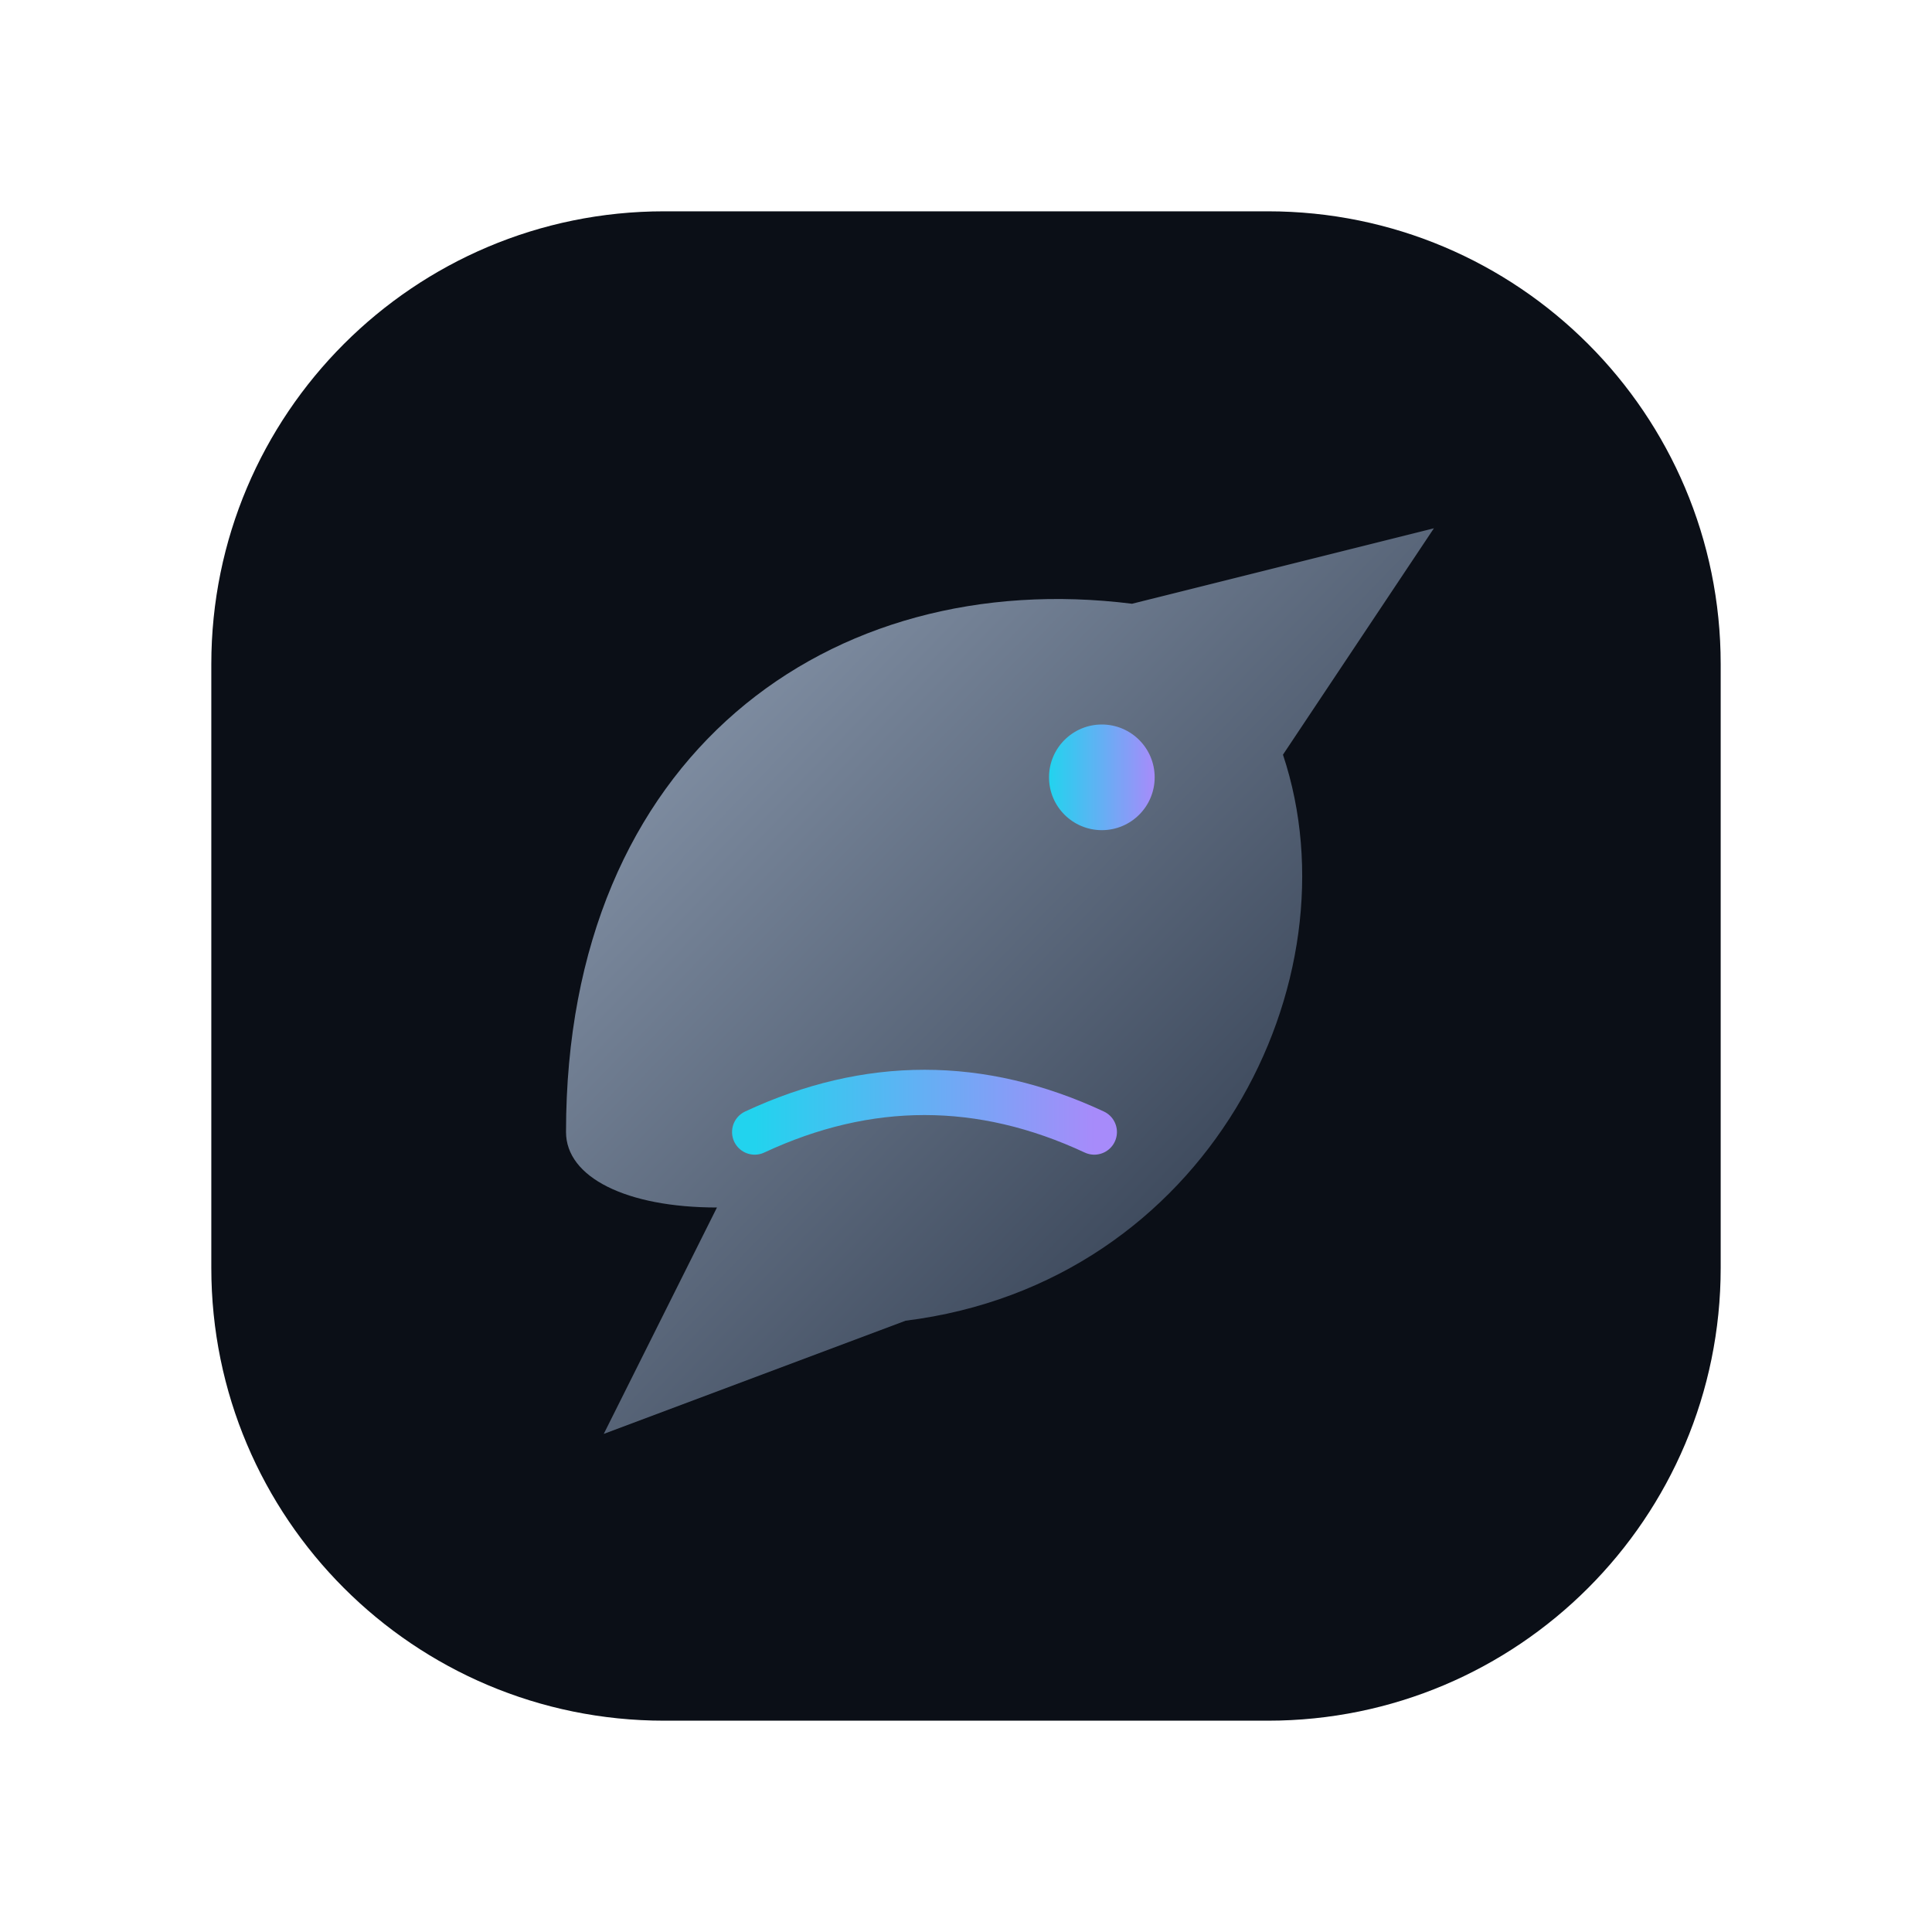
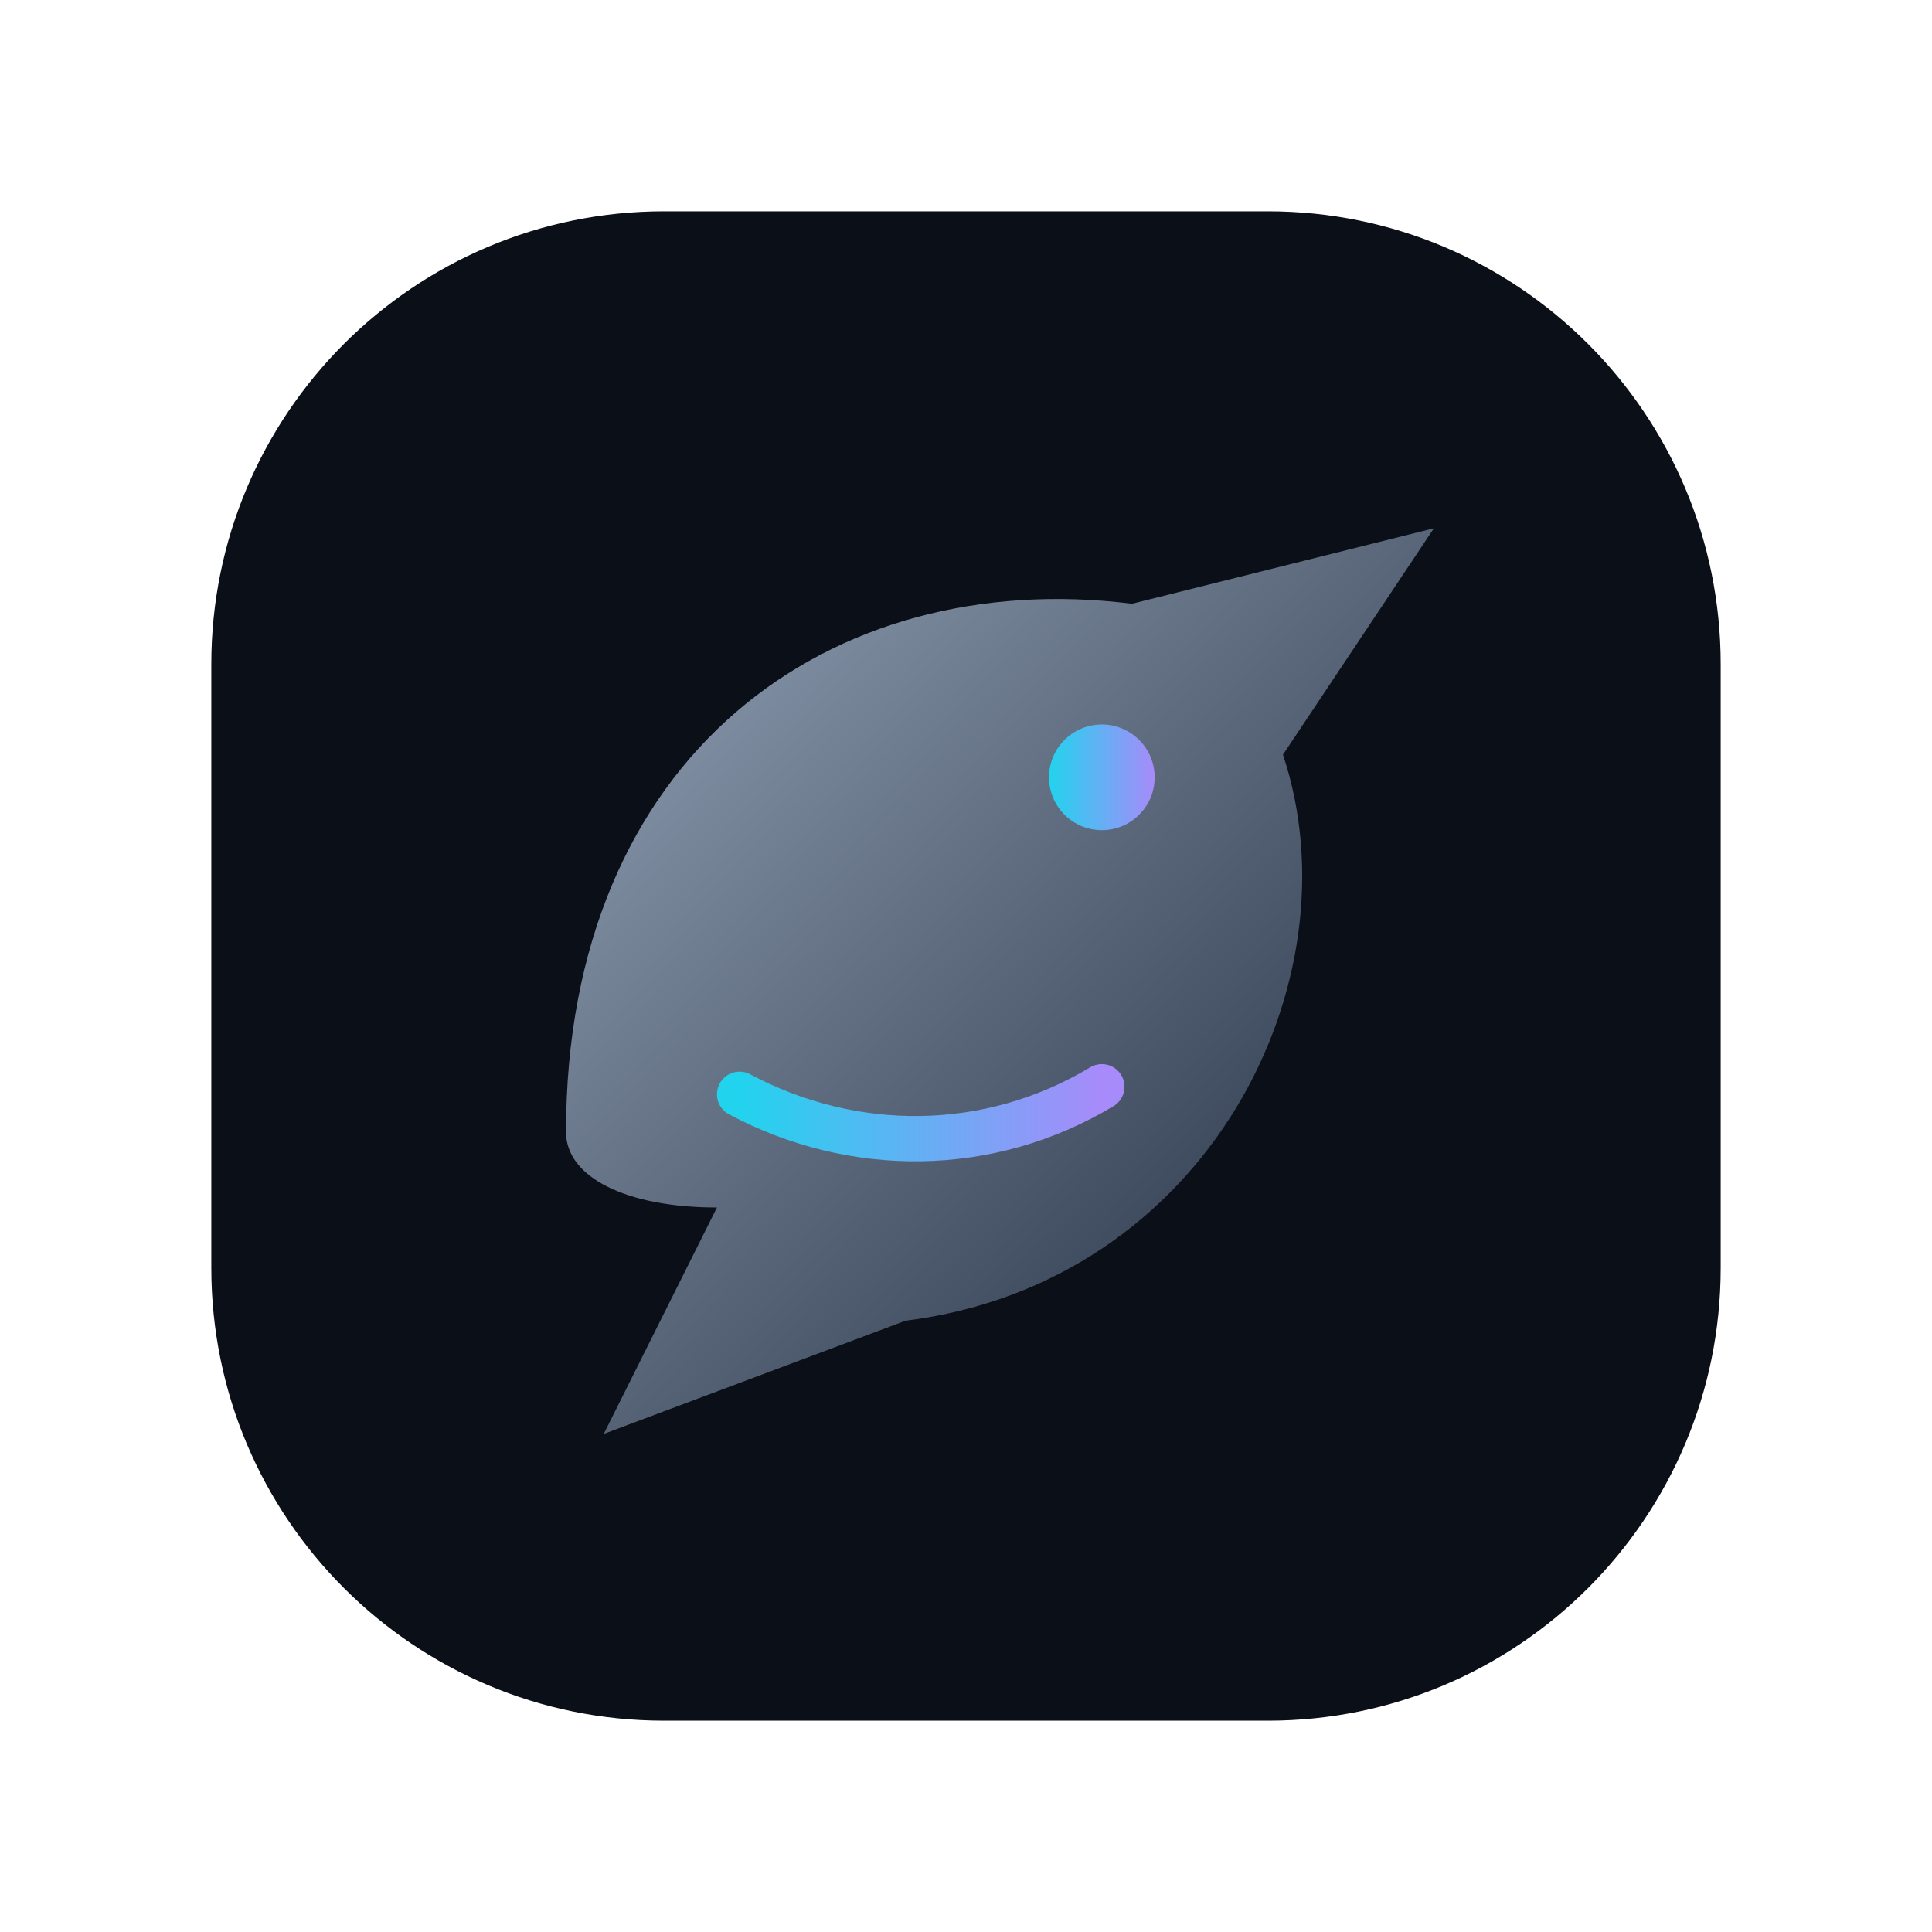
<svg xmlns="http://www.w3.org/2000/svg" viewBox="0 0 512 512">
  <defs>
    <linearGradient id="g" x1="0" y1="0" x2="1" y2="1">
      <stop offset="0" stop-color="#94a3b8" />
      <stop offset="1" stop-color="#1e293b" />
    </linearGradient>
    <linearGradient id="e" x1="0" y1="0" x2="1" y2="0">
      <stop offset="0" stop-color="#22d3ee" />
      <stop offset="1" stop-color="#a78bfa" />
    </linearGradient>
  </defs>
  <rect x="56" y="56" width="400" height="400" rx="120" fill="#0b0f17" />
  <path d="M150 300 C150 200 220 150 300 160 L380 140 L340 200 C360 260 320 340 240 350 L160 380 L190 320 C166 320 150 312 150 300Z" fill="url(#g)" />
  <circle cx="292" cy="206" r="14" fill="url(#e)" />
-   <path d="M200 300 C230 286 260 286 290 300" fill="none" stroke="url(#e)" stroke-width="12" stroke-linecap="round" />
+   <path d="M196 290 C226 306 262 306 292 288" fill="none" stroke="url(#e)" stroke-width="12" stroke-linecap="round" />
</svg>
